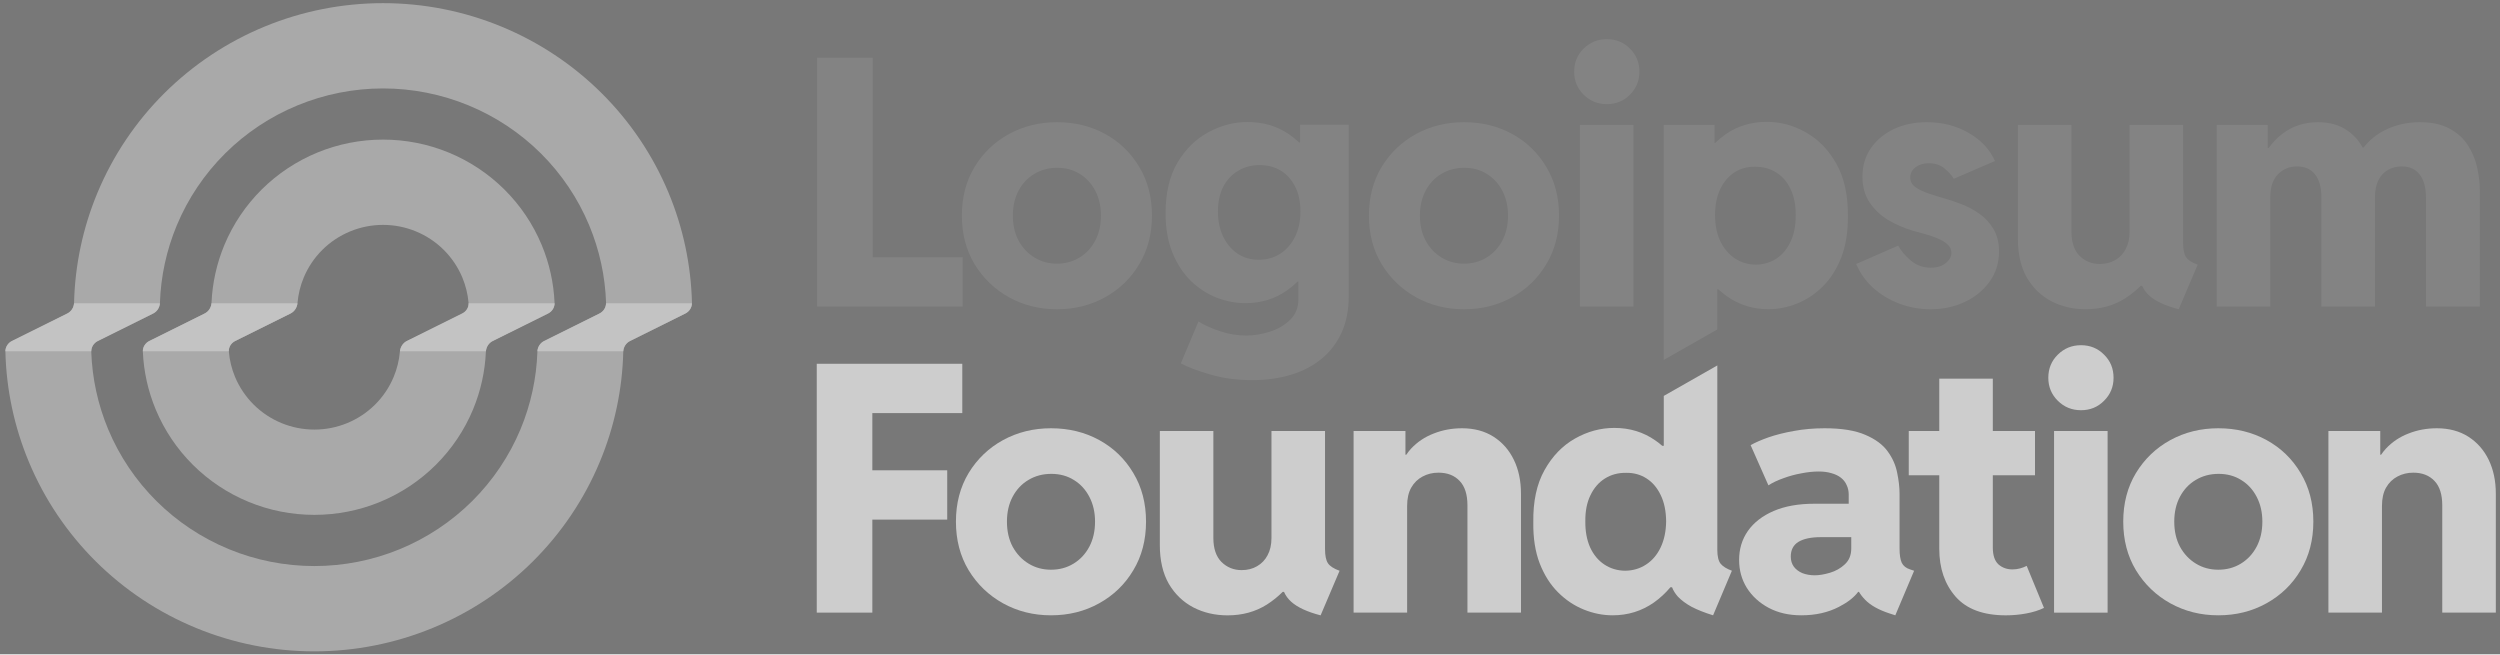
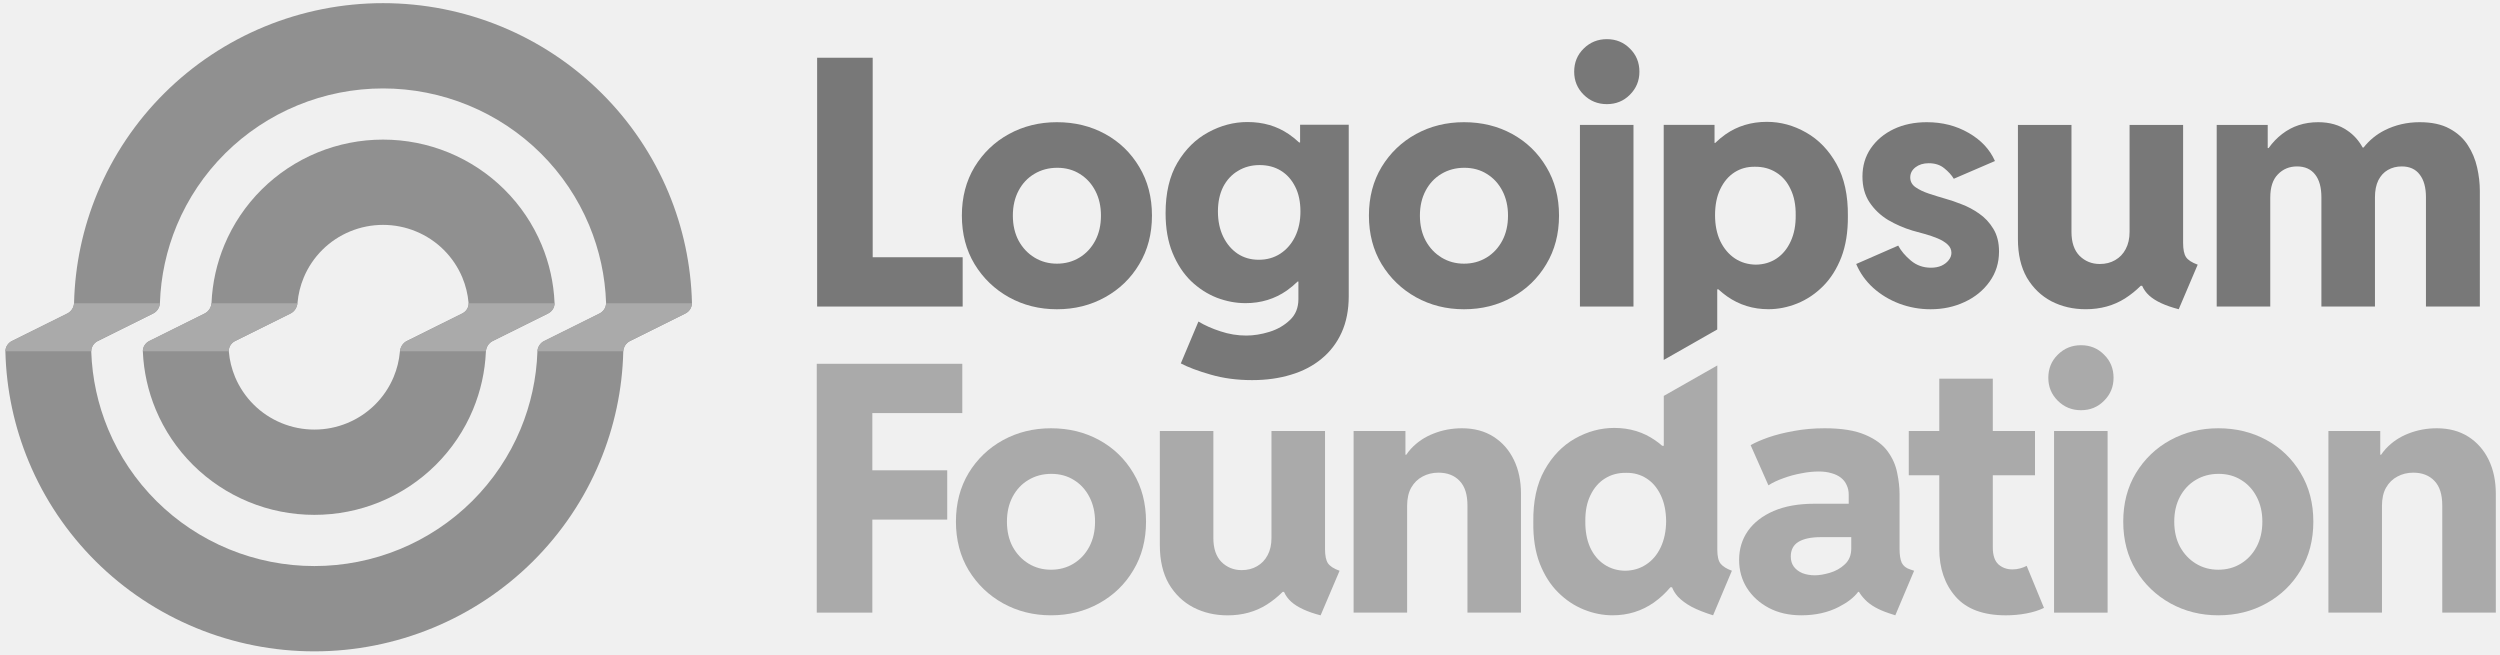
<svg xmlns="http://www.w3.org/2000/svg" width="107" height="28" viewBox="0 0 107 28" fill="none">
-   <g opacity="0.5" clip-path="url(#clip0_2_1325)">
-     <path fill-rule="evenodd" clip-rule="evenodd" d="M16.394 5.975C15.429 5.975 14.474 6.163 13.582 6.53C12.691 6.897 11.881 7.435 11.198 8.113C10.516 8.791 9.975 9.596 9.605 10.482C9.277 11.269 9.09 12.107 9.053 12.958C9.044 13.152 8.935 13.33 8.76 13.417L6.392 14.594C6.217 14.681 6.105 14.859 6.114 15.053C6.151 15.904 6.338 16.742 6.666 17.529C7.035 18.415 7.577 19.22 8.259 19.898C8.941 20.576 9.751 21.114 10.643 21.481C11.534 21.848 12.49 22.036 13.455 22.036C14.42 22.036 15.376 21.848 16.267 21.481C17.159 21.114 17.969 20.576 18.651 19.898C19.333 19.22 19.875 18.415 20.244 17.529C20.572 16.742 20.759 15.904 20.796 15.053C20.805 14.859 20.914 14.681 21.089 14.594L23.457 13.417C23.632 13.33 23.744 13.152 23.735 12.958C23.698 12.107 23.512 11.269 23.183 10.482C22.814 9.596 22.273 8.791 21.59 8.113C20.908 7.435 20.098 6.897 19.206 6.53C18.315 6.163 17.359 5.975 16.394 5.975ZM19.789 11.879C19.932 12.223 20.022 12.587 20.054 12.958C20.072 13.152 19.958 13.33 19.783 13.417L17.415 14.594C17.24 14.681 17.132 14.859 17.115 15.053C17.083 15.424 16.993 15.788 16.849 16.133C16.665 16.575 16.394 16.978 16.053 17.317C15.712 17.656 15.307 17.925 14.861 18.108C14.415 18.292 13.937 18.386 13.455 18.386C12.973 18.386 12.495 18.292 12.049 18.108C11.603 17.925 11.198 17.656 10.857 17.317C10.516 16.978 10.245 16.575 10.06 16.133C9.917 15.788 9.827 15.424 9.795 15.053C9.778 14.859 9.891 14.681 10.066 14.594L12.435 13.417C12.61 13.33 12.717 13.152 12.734 12.958C12.767 12.587 12.856 12.223 13 11.879C13.184 11.436 13.455 11.033 13.796 10.694C14.137 10.355 14.543 10.086 14.988 9.903C15.434 9.719 15.912 9.625 16.394 9.625C16.877 9.625 17.355 9.719 17.8 9.903C18.246 10.086 18.651 10.355 18.992 10.694C19.333 11.033 19.604 11.436 19.789 11.879Z" fill="#E22935" />
-     <path fill-rule="evenodd" clip-rule="evenodd" d="M16.393 0.135C14.656 0.135 12.936 0.475 11.331 1.135C9.726 1.796 8.268 2.764 7.04 3.984C5.812 5.204 4.838 6.653 4.173 8.247C3.549 9.744 3.209 11.341 3.17 12.958C3.165 13.153 3.055 13.331 2.88 13.418L0.512 14.595C0.337 14.681 0.226 14.86 0.231 15.054C0.27 16.672 0.61 18.269 1.234 19.765C1.898 21.36 2.873 22.808 4.101 24.029C5.329 25.249 6.787 26.217 8.392 26.877C9.997 27.538 11.716 27.878 13.454 27.878C15.19 27.878 16.91 27.538 18.515 26.877C20.12 26.217 21.578 25.249 22.806 24.029C24.034 22.808 25.009 21.36 25.673 19.765C26.297 18.269 26.637 16.672 26.676 15.054C26.681 14.86 26.791 14.681 26.966 14.595L29.334 13.418C29.509 13.331 29.62 13.153 29.616 12.958C29.576 11.341 29.237 9.744 28.613 8.247C27.948 6.653 26.974 5.204 25.745 3.984C24.517 2.764 23.059 1.796 21.454 1.135C19.85 0.475 18.13 0.135 16.393 0.135ZM23.001 15.054C23.007 14.86 23.117 14.681 23.292 14.595L25.66 13.418C25.835 13.331 25.947 13.153 25.94 12.958C25.902 11.82 25.657 10.698 25.218 9.644C24.738 8.493 24.035 7.446 23.148 6.565C22.261 5.684 21.207 4.985 20.048 4.508C18.889 4.031 17.647 3.785 16.393 3.785C15.138 3.785 13.896 4.031 12.737 4.508C11.578 4.985 10.525 5.684 9.638 6.565C8.751 7.446 8.047 8.493 7.567 9.644C7.128 10.698 6.884 11.82 6.845 12.958C6.839 13.153 6.73 13.331 6.555 13.418L4.186 14.595C4.011 14.681 3.9 14.86 3.906 15.054C3.945 16.192 4.189 17.315 4.628 18.369C5.108 19.52 5.812 20.566 6.699 21.448C7.586 22.329 8.639 23.028 9.798 23.505C10.957 23.982 12.199 24.227 13.454 24.227C14.708 24.227 15.95 23.982 17.109 23.505C18.268 23.028 19.321 22.329 20.208 21.448C21.095 20.566 21.799 19.52 22.279 18.369C22.718 17.315 22.962 16.192 23.001 15.054Z" fill="#E22935" />
-     <path d="M68.775 4.457C68.383 4.457 68.052 4.322 67.781 4.053C67.51 3.783 67.375 3.455 67.375 3.07C67.375 2.675 67.51 2.345 67.781 2.08C68.052 1.811 68.383 1.676 68.775 1.676C69.166 1.676 69.495 1.811 69.761 2.08C70.031 2.345 70.167 2.675 70.167 3.07C70.167 3.455 70.031 3.783 69.761 4.053C69.495 4.322 69.166 4.457 68.775 4.457Z" fill="#370808" />
-     <path d="M67.621 13.12V5.346H69.913V13.12H67.621Z" fill="#370808" />
-     <path fill-rule="evenodd" clip-rule="evenodd" d="M71.207 15.406V5.345H73.382V6.118H73.411C73.548 5.983 73.696 5.861 73.854 5.749C74.366 5.393 74.956 5.215 75.623 5.215C76.208 5.215 76.766 5.367 77.298 5.67C77.835 5.973 78.27 6.424 78.603 7.021C78.937 7.618 79.099 8.362 79.089 9.253C79.094 9.928 79 10.515 78.807 11.016C78.613 11.512 78.352 11.924 78.023 12.252C77.695 12.579 77.327 12.825 76.921 12.989C76.515 13.152 76.104 13.234 75.688 13.234C75.031 13.234 74.441 13.051 73.919 12.685C73.788 12.592 73.663 12.491 73.545 12.382H73.498V14.101L71.207 15.406ZM75.152 11.327C75.49 11.322 75.787 11.233 76.044 11.06C76.3 10.886 76.501 10.641 76.645 10.323C76.791 10.005 76.861 9.634 76.856 9.21C76.861 8.777 76.788 8.406 76.638 8.098C76.493 7.784 76.288 7.546 76.022 7.382C75.756 7.214 75.451 7.132 75.108 7.137C74.784 7.132 74.494 7.211 74.238 7.375C73.982 7.539 73.779 7.777 73.629 8.09C73.479 8.399 73.404 8.772 73.404 9.21C73.404 9.634 73.479 10.005 73.629 10.323C73.784 10.641 73.992 10.886 74.252 11.06C74.514 11.233 74.813 11.322 75.152 11.327Z" fill="#370808" />
-     <path d="M82.629 13.236C82.164 13.236 81.72 13.156 81.294 12.997C80.874 12.838 80.501 12.614 80.178 12.325C79.854 12.031 79.61 11.689 79.445 11.299L81.244 10.512C81.364 10.738 81.546 10.953 81.787 11.155C82.029 11.357 82.314 11.458 82.643 11.458C82.817 11.458 82.969 11.429 83.1 11.371C83.231 11.309 83.332 11.229 83.405 11.133C83.482 11.037 83.521 10.933 83.521 10.822C83.521 10.683 83.465 10.562 83.354 10.461C83.243 10.36 83.1 10.273 82.926 10.201C82.752 10.129 82.568 10.066 82.375 10.013C82.186 9.96 82.012 9.912 81.853 9.869C81.485 9.758 81.137 9.606 80.808 9.414C80.485 9.216 80.221 8.966 80.018 8.662C79.815 8.359 79.713 7.99 79.713 7.557C79.713 7.099 79.832 6.697 80.069 6.35C80.311 5.999 80.637 5.724 81.048 5.527C81.464 5.329 81.937 5.23 82.469 5.23C83.131 5.23 83.726 5.382 84.253 5.686C84.785 5.989 85.162 6.391 85.384 6.892L83.622 7.651C83.53 7.497 83.395 7.347 83.216 7.203C83.042 7.058 82.82 6.986 82.549 6.986C82.322 6.986 82.133 7.044 81.983 7.159C81.833 7.275 81.758 7.42 81.758 7.593C81.758 7.766 81.833 7.906 81.983 8.012C82.133 8.118 82.324 8.209 82.556 8.287C82.788 8.364 83.03 8.438 83.281 8.511C83.475 8.563 83.7 8.641 83.956 8.742C84.212 8.838 84.461 8.97 84.703 9.139C84.949 9.308 85.152 9.524 85.312 9.789C85.476 10.054 85.558 10.379 85.558 10.765C85.558 11.251 85.423 11.682 85.152 12.058C84.886 12.429 84.531 12.718 84.086 12.925C83.646 13.132 83.16 13.236 82.629 13.236Z" fill="#370808" />
-     <path d="M94.875 13.12V5.346H97.058V6.336H97.098C97.268 6.099 97.46 5.899 97.674 5.736C98.109 5.399 98.624 5.23 99.219 5.23C99.712 5.23 100.13 5.351 100.473 5.592C100.738 5.771 100.954 6.012 101.121 6.314H101.162C101.409 6 101.709 5.755 102.061 5.577C102.52 5.346 103.021 5.23 103.562 5.23C104.08 5.23 104.505 5.322 104.839 5.505C105.172 5.683 105.433 5.919 105.622 6.213C105.81 6.502 105.943 6.82 106.021 7.167C106.098 7.509 106.137 7.841 106.137 8.164V13.12H103.831V8.445C103.831 8.022 103.741 7.697 103.562 7.47C103.388 7.239 103.132 7.123 102.794 7.123C102.571 7.123 102.373 7.174 102.199 7.275C102.03 7.371 101.894 7.518 101.793 7.716C101.696 7.913 101.648 8.156 101.648 8.445V13.12H99.356V8.445C99.356 8.022 99.267 7.697 99.088 7.47C98.909 7.239 98.651 7.123 98.312 7.123C97.983 7.123 97.71 7.237 97.493 7.463C97.275 7.684 97.167 8.017 97.167 8.46V13.12H94.875Z" fill="#370808" />
-     <path d="M87.803 12.896C88.243 13.122 88.731 13.235 89.268 13.235C89.901 13.235 90.462 13.081 90.95 12.773C91.197 12.614 91.422 12.434 91.624 12.231H91.683C91.752 12.389 91.853 12.529 91.987 12.65C92.253 12.891 92.674 13.086 93.249 13.235L94.061 11.328C93.809 11.236 93.643 11.128 93.561 11.003C93.478 10.877 93.437 10.675 93.437 10.396V5.346H91.146V9.926C91.146 10.21 91.09 10.456 90.979 10.663C90.873 10.865 90.723 11.022 90.529 11.133C90.341 11.243 90.121 11.299 89.87 11.299C89.531 11.299 89.244 11.183 89.007 10.952C88.775 10.716 88.659 10.374 88.659 9.926V5.346H86.367V10.23C86.367 10.885 86.495 11.436 86.751 11.884C87.013 12.327 87.363 12.664 87.803 12.896Z" fill="#370808" />
-     <path fill-rule="evenodd" clip-rule="evenodd" d="M62.658 13.236C61.908 13.236 61.224 13.065 60.606 12.723C59.992 12.381 59.501 11.909 59.134 11.306C58.771 10.704 58.59 10.011 58.59 9.226C58.59 8.441 58.771 7.747 59.134 7.145C59.501 6.543 59.992 6.073 60.606 5.736C61.224 5.399 61.908 5.23 62.658 5.23C63.422 5.23 64.111 5.399 64.724 5.736C65.339 6.073 65.824 6.543 66.182 7.145C66.545 7.747 66.726 8.441 66.726 9.226C66.726 10.011 66.545 10.704 66.182 11.306C65.824 11.909 65.336 12.381 64.717 12.723C64.103 13.065 63.417 13.236 62.658 13.236ZM62.658 11.285C63.016 11.285 63.337 11.198 63.622 11.025C63.908 10.851 64.132 10.611 64.297 10.302C64.461 9.994 64.543 9.635 64.543 9.226C64.543 8.831 64.463 8.479 64.304 8.171C64.144 7.863 63.924 7.622 63.644 7.448C63.364 7.27 63.04 7.181 62.672 7.181C62.31 7.181 61.983 7.268 61.693 7.441C61.408 7.61 61.183 7.848 61.019 8.156C60.855 8.465 60.772 8.821 60.772 9.226C60.772 9.635 60.855 9.994 61.019 10.302C61.188 10.611 61.415 10.851 61.701 11.025C61.986 11.198 62.305 11.285 62.658 11.285Z" fill="#370808" />
-     <path fill-rule="evenodd" clip-rule="evenodd" d="M53.592 16.269C52.944 16.269 52.35 16.19 51.808 16.031C51.272 15.877 50.849 15.718 50.539 15.554L51.293 13.762C51.564 13.926 51.879 14.066 52.236 14.181C52.599 14.302 52.966 14.362 53.338 14.362C53.657 14.362 53.989 14.309 54.332 14.203C54.675 14.097 54.968 13.928 55.209 13.697C55.451 13.471 55.572 13.172 55.572 12.801V12.05H55.537C55.395 12.19 55.242 12.317 55.079 12.433C54.562 12.794 53.971 12.975 53.309 12.975C52.898 12.975 52.49 12.898 52.084 12.744C51.678 12.585 51.308 12.346 50.974 12.028C50.645 11.706 50.382 11.303 50.184 10.822C49.986 10.34 49.887 9.774 49.887 9.124C49.887 8.257 50.056 7.537 50.394 6.964C50.738 6.386 51.177 5.952 51.714 5.663C52.251 5.37 52.809 5.223 53.389 5.223C54.061 5.223 54.648 5.394 55.151 5.736C55.312 5.844 55.463 5.965 55.601 6.097H55.644V5.338H57.726V12.671C57.726 13.264 57.624 13.784 57.421 14.232C57.218 14.68 56.93 15.056 56.558 15.359C56.191 15.662 55.755 15.889 55.253 16.038C54.75 16.192 54.196 16.269 53.592 16.269ZM53.875 11.118C54.223 11.118 54.53 11.031 54.796 10.858C55.062 10.685 55.272 10.444 55.427 10.136C55.581 9.822 55.659 9.461 55.659 9.052C55.659 8.638 55.584 8.284 55.434 7.99C55.284 7.691 55.079 7.462 54.818 7.303C54.557 7.144 54.254 7.065 53.911 7.065C53.568 7.065 53.261 7.147 52.99 7.311C52.719 7.47 52.507 7.698 52.352 7.997C52.202 8.296 52.127 8.647 52.127 9.052C52.127 9.456 52.202 9.815 52.352 10.128C52.502 10.437 52.707 10.68 52.969 10.858C53.23 11.031 53.532 11.118 53.875 11.118Z" fill="#370808" />
-     <path fill-rule="evenodd" clip-rule="evenodd" d="M45.236 13.236C44.486 13.236 43.803 13.065 43.184 12.723C42.57 12.381 42.079 11.909 41.712 11.306C41.349 10.704 41.168 10.011 41.168 9.226C41.168 8.441 41.349 7.747 41.712 7.145C42.079 6.543 42.57 6.073 43.184 5.736C43.803 5.399 44.486 5.23 45.236 5.23C46 5.23 46.689 5.399 47.303 5.736C47.917 6.073 48.403 6.543 48.76 7.145C49.123 7.747 49.304 8.441 49.304 9.226C49.304 10.011 49.123 10.704 48.76 11.306C48.403 11.909 47.914 12.381 47.295 12.723C46.681 13.065 45.995 13.236 45.236 13.236ZM45.236 11.285C45.594 11.285 45.915 11.198 46.2 11.025C46.486 10.851 46.71 10.611 46.875 10.302C47.039 9.994 47.121 9.635 47.121 9.226C47.121 8.831 47.042 8.479 46.882 8.171C46.722 7.863 46.502 7.622 46.222 7.448C45.942 7.27 45.618 7.181 45.251 7.181C44.888 7.181 44.562 7.268 44.272 7.441C43.986 7.61 43.761 7.848 43.597 8.156C43.433 8.465 43.35 8.821 43.35 9.226C43.35 9.635 43.433 9.994 43.597 10.302C43.766 10.611 43.993 10.851 44.279 11.025C44.564 11.198 44.883 11.285 45.236 11.285Z" fill="#370808" />
-     <path d="M34.973 13.12V2.471H37.351V11.01H41.202V13.12H34.973Z" fill="#370808" />
-     <path fill-rule="evenodd" clip-rule="evenodd" d="M71.21 16.945V19.081H71.144C71.05 18.999 70.951 18.922 70.847 18.85C70.34 18.494 69.755 18.315 69.092 18.315C68.507 18.315 67.946 18.467 67.41 18.77C66.873 19.074 66.438 19.524 66.105 20.122C65.771 20.719 65.612 21.463 65.626 22.354C65.616 23.028 65.708 23.616 65.901 24.117C66.095 24.613 66.356 25.025 66.685 25.352C67.013 25.68 67.381 25.925 67.787 26.089C68.193 26.253 68.604 26.335 69.02 26.335C69.677 26.335 70.267 26.152 70.789 25.786C71.051 25.6 71.285 25.383 71.492 25.136H71.564C71.618 25.275 71.7 25.407 71.811 25.533C71.961 25.692 72.16 25.839 72.406 25.974C72.657 26.104 72.962 26.224 73.32 26.335L74.125 24.427C73.902 24.346 73.743 24.247 73.646 24.131C73.55 24.016 73.501 23.816 73.501 23.532V15.641L71.21 16.945ZM70.456 24.16C70.194 24.334 69.895 24.423 69.556 24.427C69.223 24.423 68.925 24.334 68.664 24.16C68.403 23.987 68.2 23.741 68.055 23.423C67.915 23.105 67.847 22.735 67.852 22.311C67.847 21.877 67.92 21.506 68.07 21.198C68.22 20.885 68.425 20.647 68.686 20.483C68.952 20.314 69.257 20.232 69.6 20.237C69.924 20.232 70.214 20.312 70.47 20.476C70.726 20.639 70.929 20.878 71.079 21.191C71.229 21.499 71.306 21.872 71.311 22.311C71.306 22.735 71.229 23.105 71.079 23.423C70.929 23.741 70.721 23.987 70.456 24.16Z" fill="#AAAAAA" />
-     <path d="M99.656 26.22V18.446H101.875V19.464H101.91C101.972 19.372 102.04 19.286 102.115 19.204C102.385 18.915 102.709 18.698 103.086 18.554C103.463 18.405 103.867 18.33 104.297 18.33C104.819 18.33 105.269 18.451 105.646 18.691C106.023 18.932 106.313 19.262 106.516 19.681C106.719 20.1 106.821 20.584 106.821 21.133V26.22H104.529V21.632C104.529 21.165 104.418 20.815 104.196 20.584C103.973 20.348 103.671 20.23 103.289 20.23C103.038 20.23 102.811 20.286 102.608 20.396C102.405 20.502 102.243 20.661 102.122 20.873C102.006 21.08 101.948 21.34 101.948 21.654V26.22H99.656Z" fill="#AAAAAA" />
-     <path fill-rule="evenodd" clip-rule="evenodd" d="M94.943 26.335C94.194 26.335 93.51 26.164 92.891 25.822C92.277 25.48 91.786 25.008 91.419 24.406C91.056 23.804 90.875 23.11 90.875 22.325C90.875 21.54 91.056 20.847 91.419 20.245C91.786 19.643 92.277 19.173 92.891 18.836C93.51 18.499 94.194 18.33 94.943 18.33C95.707 18.33 96.396 18.499 97.01 18.836C97.624 19.173 98.11 19.643 98.467 20.245C98.83 20.847 99.011 21.54 99.011 22.325C99.011 23.11 98.83 23.804 98.467 24.406C98.11 25.008 97.621 25.48 97.003 25.822C96.389 26.164 95.702 26.335 94.943 26.335ZM94.943 24.384C95.301 24.384 95.623 24.298 95.908 24.124C96.193 23.951 96.418 23.71 96.582 23.402C96.746 23.094 96.829 22.735 96.829 22.325C96.829 21.93 96.749 21.579 96.589 21.271C96.43 20.962 96.21 20.721 95.93 20.548C95.649 20.37 95.325 20.281 94.958 20.281C94.595 20.281 94.269 20.367 93.979 20.541C93.694 20.709 93.469 20.948 93.304 21.256C93.14 21.564 93.058 21.921 93.058 22.325C93.058 22.735 93.14 23.094 93.304 23.402C93.474 23.71 93.701 23.951 93.986 24.124C94.271 24.298 94.59 24.384 94.943 24.384Z" fill="#AAAAAA" />
-     <path d="M87.914 26.221V18.447H90.205V26.221H87.914Z" fill="#AAAAAA" />
-     <path d="M88.074 17.152C88.345 17.422 88.676 17.557 89.068 17.557C89.459 17.557 89.788 17.422 90.054 17.152C90.325 16.883 90.46 16.555 90.46 16.17C90.46 15.775 90.325 15.445 90.054 15.18C89.788 14.91 89.459 14.775 89.068 14.775C88.676 14.775 88.345 14.91 88.074 15.18C87.803 15.445 87.668 15.775 87.668 16.17C87.668 16.555 87.803 16.883 88.074 17.152Z" fill="#AAAAAA" />
-     <path d="M83.704 25.541C84.173 26.071 84.888 26.336 85.85 26.336C86.145 26.336 86.435 26.31 86.72 26.257C87.01 26.204 87.264 26.124 87.482 26.018L86.742 24.219C86.66 24.263 86.566 24.299 86.46 24.328C86.353 24.357 86.245 24.371 86.133 24.371C85.896 24.371 85.696 24.299 85.531 24.154C85.372 24.005 85.292 23.764 85.292 23.432V20.34H87.098V18.447H85.292V16.207H83.001V18.447H81.695V20.34H83.001V23.49C83.001 24.323 83.235 25.007 83.704 25.541Z" fill="#AAAAAA" />
-     <path fill-rule="evenodd" clip-rule="evenodd" d="M75.703 26.017C76.104 26.229 76.568 26.335 77.095 26.335C77.704 26.335 78.241 26.215 78.705 25.974C79.08 25.781 79.355 25.567 79.529 25.331H79.564C79.632 25.447 79.722 25.562 79.836 25.678C80.063 25.909 80.402 26.099 80.851 26.248L81.119 26.335L81.924 24.428L81.75 24.37C81.581 24.317 81.463 24.223 81.395 24.088C81.332 23.948 81.301 23.746 81.301 23.481V21.14C81.301 20.861 81.267 20.56 81.199 20.237C81.136 19.91 81.001 19.604 80.793 19.32C80.585 19.031 80.266 18.795 79.836 18.612C79.406 18.424 78.826 18.33 78.096 18.33C77.627 18.33 77.187 18.369 76.776 18.446C76.37 18.518 76.007 18.609 75.688 18.72C75.374 18.831 75.12 18.942 74.927 19.053L75.688 20.772C75.867 20.656 76.08 20.555 76.326 20.469C76.573 20.377 76.829 20.307 77.095 20.259C77.361 20.206 77.61 20.18 77.842 20.18C78.045 20.18 78.226 20.204 78.386 20.252C78.545 20.295 78.681 20.36 78.792 20.447C78.903 20.534 78.985 20.64 79.038 20.765C79.096 20.885 79.125 21.02 79.125 21.169V21.56H77.653C76.976 21.56 76.396 21.663 75.913 21.87C75.434 22.077 75.067 22.361 74.811 22.723C74.559 23.084 74.434 23.498 74.434 23.965C74.434 24.409 74.545 24.808 74.767 25.165C74.994 25.521 75.306 25.805 75.703 26.017ZM77.929 22.99H79.234V23.474C79.234 23.758 79.142 23.985 78.959 24.153C78.78 24.322 78.567 24.442 78.32 24.515C78.074 24.587 77.859 24.623 77.675 24.623C77.477 24.623 77.298 24.591 77.138 24.529C76.984 24.462 76.863 24.37 76.776 24.254C76.689 24.134 76.645 23.989 76.645 23.821C76.645 23.537 76.754 23.327 76.972 23.192C77.194 23.058 77.513 22.99 77.929 22.99Z" fill="#AAAAAA" />
-     <path d="M57.934 26.22V18.446H60.153V19.464H60.188C60.249 19.372 60.317 19.286 60.392 19.204C60.663 18.915 60.987 18.698 61.364 18.554C61.741 18.405 62.144 18.33 62.575 18.33C63.097 18.33 63.546 18.451 63.923 18.691C64.3 18.932 64.591 19.262 64.793 19.681C64.997 20.1 65.098 20.584 65.098 21.133V26.22H62.807V21.632C62.807 21.165 62.696 20.815 62.473 20.584C62.251 20.348 61.949 20.23 61.567 20.23C61.315 20.23 61.088 20.286 60.885 20.396C60.682 20.502 60.52 20.661 60.399 20.873C60.283 21.08 60.225 21.34 60.225 21.654V26.22H57.934Z" fill="#AAAAAA" />
-     <path d="M52.541 26.337C52.004 26.337 51.516 26.224 51.076 25.997C50.636 25.766 50.286 25.429 50.025 24.986C49.769 24.538 49.641 23.986 49.641 23.331V18.447H51.932V23.028C51.932 23.476 52.048 23.818 52.28 24.054C52.517 24.285 52.804 24.401 53.143 24.401C53.394 24.401 53.614 24.345 53.803 24.234C53.996 24.123 54.146 23.967 54.252 23.765C54.364 23.558 54.419 23.312 54.419 23.028V18.447H56.711V23.497C56.711 23.777 56.752 23.979 56.834 24.104C56.916 24.23 57.083 24.338 57.334 24.429L56.522 26.337C55.947 26.187 55.526 25.992 55.26 25.751C55.127 25.63 55.025 25.491 54.956 25.332H54.898C54.695 25.535 54.471 25.716 54.224 25.874C53.735 26.183 53.175 26.337 52.541 26.337Z" fill="#AAAAAA" />
-     <path fill-rule="evenodd" clip-rule="evenodd" d="M44.982 26.335C44.233 26.335 43.549 26.164 42.93 25.822C42.316 25.48 41.825 25.008 41.458 24.406C41.096 23.804 40.914 23.11 40.914 22.325C40.914 21.54 41.096 20.847 41.458 20.245C41.825 19.643 42.316 19.173 42.93 18.836C43.549 18.499 44.233 18.33 44.982 18.33C45.746 18.33 46.435 18.499 47.049 18.836C47.663 19.173 48.149 19.643 48.506 20.245C48.869 20.847 49.05 21.54 49.05 22.325C49.05 23.11 48.869 23.804 48.506 24.406C48.149 25.008 47.66 25.48 47.042 25.822C46.428 26.164 45.741 26.335 44.982 26.335ZM44.982 24.384C45.34 24.384 45.661 24.298 45.947 24.124C46.232 23.951 46.457 23.71 46.621 23.402C46.785 23.094 46.868 22.735 46.868 22.325C46.868 21.93 46.788 21.579 46.628 21.271C46.469 20.962 46.249 20.721 45.969 20.548C45.688 20.37 45.364 20.281 44.997 20.281C44.634 20.281 44.308 20.367 44.018 20.541C43.733 20.709 43.508 20.948 43.343 21.256C43.179 21.564 43.097 21.921 43.097 22.325C43.097 22.735 43.179 23.094 43.343 23.402C43.513 23.71 43.74 23.951 44.025 24.124C44.31 24.298 44.629 24.384 44.982 24.384Z" fill="#AAAAAA" />
-     <path d="M34.957 26.22V15.57H41.186V17.68H37.336V20.129H40.541V22.239H37.336V26.22H34.957Z" fill="#AAAAAA" />
-     <path d="M29.614 12.979H25.938C25.937 13.165 25.827 13.334 25.658 13.418L23.29 14.594C23.121 14.678 23.013 14.847 23 15.034H26.675C26.687 14.847 26.795 14.678 26.964 14.594L29.332 13.418C29.501 13.334 29.611 13.165 29.614 12.979Z" fill="#FF6670" />
-     <path d="M0.23 15.034H3.906C3.907 14.847 4.018 14.678 4.186 14.594L6.554 13.418C6.723 13.334 6.831 13.165 6.844 12.979H3.169C3.157 13.165 3.049 13.334 2.88 13.418L0.512 14.594C0.343 14.678 0.234 14.847 0.23 15.034Z" fill="#FF6670" />
-     <path d="M9.052 12.979C9.037 13.165 8.929 13.334 8.76 13.418L6.392 14.594C6.223 14.678 6.113 14.847 6.113 15.034H9.793C9.786 14.847 9.898 14.678 10.066 14.594L12.435 13.418C12.604 13.334 12.71 13.165 12.732 12.979H9.052Z" fill="#FF6670" />
-     <path d="M20.056 12.979C20.064 13.165 19.952 13.334 19.783 13.418L17.415 14.594C17.246 14.678 17.14 14.847 17.117 15.034H20.797C20.812 14.847 20.92 14.678 21.089 14.594L23.457 13.418C23.626 13.334 23.736 13.165 23.736 12.979H20.056Z" fill="#FF6670" />
-     <rect width="133" height="35" fill="black" style="mix-blend-mode:saturation" />
-   </g>
-   <defs>
-     <clipPath id="clip0_2_1325">
-       <rect width="107" height="28" fill="white" />
-     </clipPath>
-   </defs>
+   <path fill-rule="evenodd" clip-rule="evenodd" d="M16.394 5.975C15.429 5.975 14.474 6.163 13.582 6.53C12.691 6.897 11.881 7.435 11.198 8.113C10.516 8.791 9.975 9.596 9.605 10.482C9.277 11.269 9.09 12.107 9.053 12.958C9.044 13.152 8.935 13.33 8.76 13.417L6.392 14.594C6.217 14.681 6.105 14.859 6.114 15.053C6.151 15.904 6.338 16.742 6.666 17.529C7.035 18.415 7.577 19.22 8.259 19.898C8.941 20.576 9.751 21.114 10.643 21.481C11.534 21.848 12.49 22.036 13.455 22.036C14.42 22.036 15.376 21.848 16.267 21.481C17.159 21.114 17.969 20.576 18.651 19.898C19.333 19.22 19.875 18.415 20.244 17.529C20.572 16.742 20.759 15.904 20.796 15.053C20.805 14.859 20.914 14.681 21.089 14.594L23.457 13.417C23.632 13.33 23.744 13.152 23.735 12.958C23.698 12.107 23.512 11.269 23.183 10.482C22.814 9.596 22.273 8.791 21.59 8.113C20.908 7.435 20.098 6.897 19.206 6.53C18.315 6.163 17.359 5.975 16.394 5.975ZM19.789 11.879C19.932 12.223 20.022 12.587 20.054 12.958C20.072 13.152 19.958 13.33 19.783 13.417L17.415 14.594C17.24 14.681 17.132 14.859 17.115 15.053C17.083 15.424 16.993 15.788 16.849 16.133C16.665 16.575 16.394 16.978 16.053 17.317C15.712 17.656 15.307 17.925 14.861 18.108C14.415 18.292 13.937 18.386 13.455 18.386C12.973 18.386 12.495 18.292 12.049 18.108C11.603 17.925 11.198 17.656 10.857 17.317C10.516 16.978 10.245 16.575 10.06 16.133C9.917 15.788 9.827 15.424 9.795 15.053C9.778 14.859 9.891 14.681 10.066 14.594L12.435 13.417C12.61 13.33 12.717 13.152 12.734 12.958C12.767 12.587 12.856 12.223 13 11.879C13.184 11.436 13.455 11.033 13.796 10.694C14.137 10.355 14.543 10.086 14.988 9.903C15.434 9.719 15.912 9.625 16.394 9.625C16.877 9.625 17.355 9.719 17.8 9.903C18.246 10.086 18.651 10.355 18.992 10.694C19.333 11.033 19.604 11.436 19.789 11.879Z" fill="rgba(0, 0, 0, 0.4)" />
+   <path fill-rule="evenodd" clip-rule="evenodd" d="M16.393 0.135C14.656 0.135 12.936 0.475 11.331 1.135C9.726 1.796 8.268 2.764 7.04 3.984C5.812 5.204 4.838 6.653 4.173 8.247C3.549 9.744 3.209 11.341 3.17 12.958C3.165 13.153 3.055 13.331 2.88 13.418L0.512 14.595C0.337 14.681 0.226 14.86 0.231 15.054C0.27 16.672 0.61 18.269 1.234 19.765C1.898 21.36 2.873 22.808 4.101 24.029C5.329 25.249 6.787 26.217 8.392 26.877C9.997 27.538 11.716 27.878 13.454 27.878C15.19 27.878 16.91 27.538 18.515 26.877C20.12 26.217 21.578 25.249 22.806 24.029C24.034 22.808 25.009 21.36 25.673 19.765C26.297 18.269 26.637 16.672 26.676 15.054C26.681 14.86 26.791 14.681 26.966 14.595L29.334 13.418C29.509 13.331 29.62 13.153 29.616 12.958C29.576 11.341 29.237 9.744 28.613 8.247C27.948 6.653 26.974 5.204 25.745 3.984C24.517 2.764 23.059 1.796 21.454 1.135C19.85 0.475 18.13 0.135 16.393 0.135ZM23.001 15.054C23.007 14.86 23.117 14.681 23.292 14.595L25.66 13.418C25.835 13.331 25.947 13.153 25.94 12.958C25.902 11.82 25.657 10.698 25.218 9.644C24.738 8.493 24.035 7.446 23.148 6.565C22.261 5.684 21.207 4.985 20.048 4.508C18.889 4.031 17.647 3.785 16.393 3.785C15.138 3.785 13.896 4.031 12.737 4.508C11.578 4.985 10.525 5.684 9.638 6.565C8.751 7.446 8.047 8.493 7.567 9.644C7.128 10.698 6.884 11.82 6.845 12.958C6.839 13.153 6.73 13.331 6.555 13.418L4.186 14.595C4.011 14.681 3.9 14.86 3.906 15.054C3.945 16.192 4.189 17.315 4.628 18.369C5.108 19.52 5.812 20.566 6.699 21.448C7.586 22.329 8.639 23.028 9.798 23.505C10.957 23.982 12.199 24.227 13.454 24.227C14.708 24.227 15.95 23.982 17.109 23.505C18.268 23.028 19.321 22.329 20.208 21.448C21.095 20.566 21.799 19.52 22.279 18.369C22.718 17.315 22.962 16.192 23.001 15.054Z" fill="rgba(0, 0, 0, 0.4)" />
+   <path d="M68.775 4.457C68.383 4.457 68.052 4.322 67.781 4.053C67.51 3.783 67.375 3.455 67.375 3.07C67.375 2.675 67.51 2.345 67.781 2.08C68.052 1.811 68.383 1.676 68.775 1.676C69.166 1.676 69.495 1.811 69.761 2.08C70.031 2.345 70.167 2.675 70.167 3.07C70.167 3.455 70.031 3.783 69.761 4.053C69.495 4.322 69.166 4.457 68.775 4.457Z" fill="rgba(0, 0, 0, 0.5)" />
+   <path d="M67.621 13.12V5.346H69.913V13.12H67.621Z" fill="rgba(0, 0, 0, 0.5)" />
+   <path fill-rule="evenodd" clip-rule="evenodd" d="M71.207 15.406V5.345H73.382V6.118H73.411C73.548 5.983 73.696 5.861 73.854 5.749C74.366 5.393 74.956 5.215 75.623 5.215C76.208 5.215 76.766 5.367 77.298 5.67C77.835 5.973 78.27 6.424 78.603 7.021C78.937 7.618 79.099 8.362 79.089 9.253C79.094 9.928 79 10.515 78.807 11.016C78.613 11.512 78.352 11.924 78.023 12.252C77.695 12.579 77.327 12.825 76.921 12.989C76.515 13.152 76.104 13.234 75.688 13.234C75.031 13.234 74.441 13.051 73.919 12.685C73.788 12.592 73.663 12.491 73.545 12.382H73.498V14.101L71.207 15.406ZM75.152 11.327C75.49 11.322 75.787 11.233 76.044 11.06C76.3 10.886 76.501 10.641 76.645 10.323C76.791 10.005 76.861 9.634 76.856 9.21C76.861 8.777 76.788 8.406 76.638 8.098C76.493 7.784 76.288 7.546 76.022 7.382C75.756 7.214 75.451 7.132 75.108 7.137C74.784 7.132 74.494 7.211 74.238 7.375C73.982 7.539 73.779 7.777 73.629 8.09C73.479 8.399 73.404 8.772 73.404 9.21C73.404 9.634 73.479 10.005 73.629 10.323C73.784 10.641 73.992 10.886 74.252 11.06C74.514 11.233 74.813 11.322 75.152 11.327Z" fill="rgba(0, 0, 0, 0.5)" />
+   <path d="M82.629 13.236C82.164 13.236 81.72 13.156 81.294 12.997C80.874 12.838 80.501 12.614 80.178 12.325C79.854 12.031 79.61 11.689 79.445 11.299L81.244 10.512C81.364 10.738 81.546 10.953 81.787 11.155C82.029 11.357 82.314 11.458 82.643 11.458C82.817 11.458 82.969 11.429 83.1 11.371C83.231 11.309 83.332 11.229 83.405 11.133C83.482 11.037 83.521 10.933 83.521 10.822C83.521 10.683 83.465 10.562 83.354 10.461C83.243 10.36 83.1 10.273 82.926 10.201C82.752 10.129 82.568 10.066 82.375 10.013C82.186 9.96 82.012 9.912 81.853 9.869C81.485 9.758 81.137 9.606 80.808 9.414C80.485 9.216 80.221 8.966 80.018 8.662C79.815 8.359 79.713 7.99 79.713 7.557C79.713 7.099 79.832 6.697 80.069 6.35C80.311 5.999 80.637 5.724 81.048 5.527C81.464 5.329 81.937 5.23 82.469 5.23C83.131 5.23 83.726 5.382 84.253 5.686C84.785 5.989 85.162 6.391 85.384 6.892L83.622 7.651C83.53 7.497 83.395 7.347 83.216 7.203C83.042 7.058 82.82 6.986 82.549 6.986C82.322 6.986 82.133 7.044 81.983 7.159C81.833 7.275 81.758 7.42 81.758 7.593C81.758 7.766 81.833 7.906 81.983 8.012C82.133 8.118 82.324 8.209 82.556 8.287C82.788 8.364 83.03 8.438 83.281 8.511C83.475 8.563 83.7 8.641 83.956 8.742C84.212 8.838 84.461 8.97 84.703 9.139C84.949 9.308 85.152 9.524 85.312 9.789C85.476 10.054 85.558 10.379 85.558 10.765C85.558 11.251 85.423 11.682 85.152 12.058C84.886 12.429 84.531 12.718 84.086 12.925C83.646 13.132 83.16 13.236 82.629 13.236Z" fill="rgba(0, 0, 0, 0.5)" />
+   <path d="M94.875 13.12V5.346H97.058V6.336H97.098C97.268 6.099 97.46 5.899 97.674 5.736C98.109 5.399 98.624 5.23 99.219 5.23C99.712 5.23 100.13 5.351 100.473 5.592C100.738 5.771 100.954 6.012 101.121 6.314H101.162C101.409 6 101.709 5.755 102.061 5.577C102.52 5.346 103.021 5.23 103.562 5.23C104.08 5.23 104.505 5.322 104.839 5.505C105.172 5.683 105.433 5.919 105.622 6.213C105.81 6.502 105.943 6.82 106.021 7.167C106.098 7.509 106.137 7.841 106.137 8.164V13.12H103.831V8.445C103.831 8.022 103.741 7.697 103.562 7.47C103.388 7.239 103.132 7.123 102.794 7.123C102.571 7.123 102.373 7.174 102.199 7.275C102.03 7.371 101.894 7.518 101.793 7.716C101.696 7.913 101.648 8.156 101.648 8.445V13.12H99.356V8.445C99.356 8.022 99.267 7.697 99.088 7.47C98.909 7.239 98.651 7.123 98.312 7.123C97.983 7.123 97.71 7.237 97.493 7.463C97.275 7.684 97.167 8.017 97.167 8.46V13.12H94.875Z" fill="rgba(0, 0, 0, 0.5)" />
+   <path d="M87.803 12.896C88.243 13.122 88.731 13.235 89.268 13.235C89.901 13.235 90.462 13.081 90.95 12.773C91.197 12.614 91.422 12.434 91.624 12.231H91.683C91.752 12.389 91.853 12.529 91.987 12.65C92.253 12.891 92.674 13.086 93.249 13.235L94.061 11.328C93.809 11.236 93.643 11.128 93.561 11.003C93.478 10.877 93.437 10.675 93.437 10.396V5.346H91.146V9.926C91.146 10.21 91.09 10.456 90.979 10.663C90.873 10.865 90.723 11.022 90.529 11.133C90.341 11.243 90.121 11.299 89.87 11.299C89.531 11.299 89.244 11.183 89.007 10.952C88.775 10.716 88.659 10.374 88.659 9.926V5.346H86.367V10.23C86.367 10.885 86.495 11.436 86.751 11.884C87.013 12.327 87.363 12.664 87.803 12.896Z" fill="rgba(0, 0, 0, 0.5)" />
+   <path fill-rule="evenodd" clip-rule="evenodd" d="M62.658 13.236C61.908 13.236 61.224 13.065 60.606 12.723C59.992 12.381 59.501 11.909 59.134 11.306C58.771 10.704 58.59 10.011 58.59 9.226C58.59 8.441 58.771 7.747 59.134 7.145C59.501 6.543 59.992 6.073 60.606 5.736C61.224 5.399 61.908 5.23 62.658 5.23C63.422 5.23 64.111 5.399 64.724 5.736C65.339 6.073 65.824 6.543 66.182 7.145C66.545 7.747 66.726 8.441 66.726 9.226C66.726 10.011 66.545 10.704 66.182 11.306C65.824 11.909 65.336 12.381 64.717 12.723C64.103 13.065 63.417 13.236 62.658 13.236ZM62.658 11.285C63.016 11.285 63.337 11.198 63.622 11.025C63.908 10.851 64.132 10.611 64.297 10.302C64.461 9.994 64.543 9.635 64.543 9.226C64.543 8.831 64.463 8.479 64.304 8.171C64.144 7.863 63.924 7.622 63.644 7.448C63.364 7.27 63.04 7.181 62.672 7.181C62.31 7.181 61.983 7.268 61.693 7.441C61.408 7.61 61.183 7.848 61.019 8.156C60.855 8.465 60.772 8.821 60.772 9.226C60.772 9.635 60.855 9.994 61.019 10.302C61.188 10.611 61.415 10.851 61.701 11.025C61.986 11.198 62.305 11.285 62.658 11.285Z" fill="rgba(0, 0, 0, 0.5)" />
+   <path fill-rule="evenodd" clip-rule="evenodd" d="M53.592 16.269C52.944 16.269 52.35 16.19 51.808 16.031C51.272 15.877 50.849 15.718 50.539 15.554L51.293 13.762C51.564 13.926 51.879 14.066 52.236 14.181C52.599 14.302 52.966 14.362 53.338 14.362C53.657 14.362 53.989 14.309 54.332 14.203C54.675 14.097 54.968 13.928 55.209 13.697C55.451 13.471 55.572 13.172 55.572 12.801V12.05H55.537C55.395 12.19 55.242 12.317 55.079 12.433C54.562 12.794 53.971 12.975 53.309 12.975C52.898 12.975 52.49 12.898 52.084 12.744C51.678 12.585 51.308 12.346 50.974 12.028C50.645 11.706 50.382 11.303 50.184 10.822C49.986 10.34 49.887 9.774 49.887 9.124C49.887 8.257 50.056 7.537 50.394 6.964C50.738 6.386 51.177 5.952 51.714 5.663C52.251 5.37 52.809 5.223 53.389 5.223C54.061 5.223 54.648 5.394 55.151 5.736C55.312 5.844 55.463 5.965 55.601 6.097H55.644V5.338H57.726V12.671C57.726 13.264 57.624 13.784 57.421 14.232C57.218 14.68 56.93 15.056 56.558 15.359C56.191 15.662 55.755 15.889 55.253 16.038C54.75 16.192 54.196 16.269 53.592 16.269ZM53.875 11.118C54.223 11.118 54.53 11.031 54.796 10.858C55.062 10.685 55.272 10.444 55.427 10.136C55.581 9.822 55.659 9.461 55.659 9.052C55.659 8.638 55.584 8.284 55.434 7.99C55.284 7.691 55.079 7.462 54.818 7.303C54.557 7.144 54.254 7.065 53.911 7.065C53.568 7.065 53.261 7.147 52.99 7.311C52.719 7.47 52.507 7.698 52.352 7.997C52.202 8.296 52.127 8.647 52.127 9.052C52.127 9.456 52.202 9.815 52.352 10.128C52.502 10.437 52.707 10.68 52.969 10.858C53.23 11.031 53.532 11.118 53.875 11.118Z" fill="rgba(0, 0, 0, 0.5)" />
+   <path fill-rule="evenodd" clip-rule="evenodd" d="M45.236 13.236C44.486 13.236 43.803 13.065 43.184 12.723C42.57 12.381 42.079 11.909 41.712 11.306C41.349 10.704 41.168 10.011 41.168 9.226C41.168 8.441 41.349 7.747 41.712 7.145C42.079 6.543 42.57 6.073 43.184 5.736C43.803 5.399 44.486 5.23 45.236 5.23C46 5.23 46.689 5.399 47.303 5.736C47.917 6.073 48.403 6.543 48.76 7.145C49.123 7.747 49.304 8.441 49.304 9.226C49.304 10.011 49.123 10.704 48.76 11.306C48.403 11.909 47.914 12.381 47.295 12.723C46.681 13.065 45.995 13.236 45.236 13.236ZM45.236 11.285C45.594 11.285 45.915 11.198 46.2 11.025C46.486 10.851 46.71 10.611 46.875 10.302C47.039 9.994 47.121 9.635 47.121 9.226C47.121 8.831 47.042 8.479 46.882 8.171C46.722 7.863 46.502 7.622 46.222 7.448C45.942 7.27 45.618 7.181 45.251 7.181C44.888 7.181 44.562 7.268 44.272 7.441C43.986 7.61 43.761 7.848 43.597 8.156C43.433 8.465 43.35 8.821 43.35 9.226C43.35 9.635 43.433 9.994 43.597 10.302C43.766 10.611 43.993 10.851 44.279 11.025C44.564 11.198 44.883 11.285 45.236 11.285Z" fill="rgba(0, 0, 0, 0.5)" />
+   <path d="M34.973 13.12V2.471H37.351V11.01H41.202V13.12H34.973Z" fill="rgba(0, 0, 0, 0.5)" />
+   <path fill-rule="evenodd" clip-rule="evenodd" d="M71.21 16.945V19.081H71.144C71.05 18.999 70.951 18.922 70.847 18.85C70.34 18.494 69.755 18.315 69.092 18.315C68.507 18.315 67.946 18.467 67.41 18.77C66.873 19.074 66.438 19.524 66.105 20.122C65.771 20.719 65.612 21.463 65.626 22.354C65.616 23.028 65.708 23.616 65.901 24.117C66.095 24.613 66.356 25.025 66.685 25.352C67.013 25.68 67.381 25.925 67.787 26.089C68.193 26.253 68.604 26.335 69.02 26.335C69.677 26.335 70.267 26.152 70.789 25.786C71.051 25.6 71.285 25.383 71.492 25.136H71.564C71.618 25.275 71.7 25.407 71.811 25.533C71.961 25.692 72.16 25.839 72.406 25.974C72.657 26.104 72.962 26.224 73.32 26.335L74.125 24.427C73.902 24.346 73.743 24.247 73.646 24.131C73.55 24.016 73.501 23.816 73.501 23.532V15.641L71.21 16.945ZM70.456 24.16C70.194 24.334 69.895 24.423 69.556 24.427C69.223 24.423 68.925 24.334 68.664 24.16C68.403 23.987 68.2 23.741 68.055 23.423C67.915 23.105 67.847 22.735 67.852 22.311C67.847 21.877 67.92 21.506 68.07 21.198C68.22 20.885 68.425 20.647 68.686 20.483C68.952 20.314 69.257 20.232 69.6 20.237C69.924 20.232 70.214 20.312 70.47 20.476C70.726 20.639 70.929 20.878 71.079 21.191C71.229 21.499 71.306 21.872 71.311 22.311C71.306 22.735 71.229 23.105 71.079 23.423C70.929 23.741 70.721 23.987 70.456 24.16Z" fill="#AAAAAA" />
+   <path d="M99.656 26.22V18.446H101.875V19.464H101.91C101.972 19.372 102.04 19.286 102.115 19.204C102.385 18.915 102.709 18.698 103.086 18.554C103.463 18.405 103.867 18.33 104.297 18.33C104.819 18.33 105.269 18.451 105.646 18.691C106.023 18.932 106.313 19.262 106.516 19.681C106.719 20.1 106.821 20.584 106.821 21.133V26.22H104.529V21.632C104.529 21.165 104.418 20.815 104.196 20.584C103.973 20.348 103.671 20.23 103.289 20.23C103.038 20.23 102.811 20.286 102.608 20.396C102.405 20.502 102.243 20.661 102.122 20.873C102.006 21.08 101.948 21.34 101.948 21.654V26.22H99.656Z" fill="#AAAAAA" />
+   <path fill-rule="evenodd" clip-rule="evenodd" d="M94.943 26.335C94.194 26.335 93.51 26.164 92.891 25.822C92.277 25.48 91.786 25.008 91.419 24.406C91.056 23.804 90.875 23.11 90.875 22.325C90.875 21.54 91.056 20.847 91.419 20.245C91.786 19.643 92.277 19.173 92.891 18.836C93.51 18.499 94.194 18.33 94.943 18.33C95.707 18.33 96.396 18.499 97.01 18.836C97.624 19.173 98.11 19.643 98.467 20.245C98.83 20.847 99.011 21.54 99.011 22.325C99.011 23.11 98.83 23.804 98.467 24.406C98.11 25.008 97.621 25.48 97.003 25.822C96.389 26.164 95.702 26.335 94.943 26.335ZM94.943 24.384C95.301 24.384 95.623 24.298 95.908 24.124C96.193 23.951 96.418 23.71 96.582 23.402C96.746 23.094 96.829 22.735 96.829 22.325C96.829 21.93 96.749 21.579 96.589 21.271C96.43 20.962 96.21 20.721 95.93 20.548C95.649 20.37 95.325 20.281 94.958 20.281C94.595 20.281 94.269 20.367 93.979 20.541C93.694 20.709 93.469 20.948 93.304 21.256C93.14 21.564 93.058 21.921 93.058 22.325C93.058 22.735 93.14 23.094 93.304 23.402C93.474 23.71 93.701 23.951 93.986 24.124C94.271 24.298 94.59 24.384 94.943 24.384Z" fill="#AAAAAA" />
+   <path d="M87.914 26.221V18.447H90.205V26.221H87.914Z" fill="#AAAAAA" />
+   <path d="M88.074 17.152C88.345 17.422 88.676 17.557 89.068 17.557C89.459 17.557 89.788 17.422 90.054 17.152C90.325 16.883 90.46 16.555 90.46 16.17C90.46 15.775 90.325 15.445 90.054 15.18C89.788 14.91 89.459 14.775 89.068 14.775C88.676 14.775 88.345 14.91 88.074 15.18C87.803 15.445 87.668 15.775 87.668 16.17C87.668 16.555 87.803 16.883 88.074 17.152Z" fill="#AAAAAA" />
+   <path d="M83.704 25.541C84.173 26.071 84.888 26.336 85.85 26.336C86.145 26.336 86.435 26.31 86.72 26.257C87.01 26.204 87.264 26.124 87.482 26.018L86.742 24.219C86.66 24.263 86.566 24.299 86.46 24.328C86.353 24.357 86.245 24.371 86.133 24.371C85.896 24.371 85.696 24.299 85.531 24.154C85.372 24.005 85.292 23.764 85.292 23.432V20.34H87.098V18.447H85.292V16.207H83.001V18.447H81.695V20.34H83.001V23.49C83.001 24.323 83.235 25.007 83.704 25.541Z" fill="#AAAAAA" />
+   <path fill-rule="evenodd" clip-rule="evenodd" d="M75.703 26.017C76.104 26.229 76.568 26.335 77.095 26.335C77.704 26.335 78.241 26.215 78.705 25.974C79.08 25.781 79.355 25.567 79.529 25.331H79.564C79.632 25.447 79.722 25.562 79.836 25.678C80.063 25.909 80.402 26.099 80.851 26.248L81.119 26.335L81.924 24.428L81.75 24.37C81.581 24.317 81.463 24.223 81.395 24.088C81.332 23.948 81.301 23.746 81.301 23.481V21.14C81.301 20.861 81.267 20.56 81.199 20.237C81.136 19.91 81.001 19.604 80.793 19.32C80.585 19.031 80.266 18.795 79.836 18.612C79.406 18.424 78.826 18.33 78.096 18.33C77.627 18.33 77.187 18.369 76.776 18.446C76.37 18.518 76.007 18.609 75.688 18.72C75.374 18.831 75.12 18.942 74.927 19.053L75.688 20.772C75.867 20.656 76.08 20.555 76.326 20.469C76.573 20.377 76.829 20.307 77.095 20.259C77.361 20.206 77.61 20.18 77.842 20.18C78.045 20.18 78.226 20.204 78.386 20.252C78.545 20.295 78.681 20.36 78.792 20.447C78.903 20.534 78.985 20.64 79.038 20.765C79.096 20.885 79.125 21.02 79.125 21.169V21.56H77.653C76.976 21.56 76.396 21.663 75.913 21.87C75.434 22.077 75.067 22.361 74.811 22.723C74.559 23.084 74.434 23.498 74.434 23.965C74.434 24.409 74.545 24.808 74.767 25.165C74.994 25.521 75.306 25.805 75.703 26.017ZM77.929 22.99H79.234V23.474C79.234 23.758 79.142 23.985 78.959 24.153C78.78 24.322 78.567 24.442 78.32 24.515C78.074 24.587 77.859 24.623 77.675 24.623C77.477 24.623 77.298 24.591 77.138 24.529C76.984 24.462 76.863 24.37 76.776 24.254C76.689 24.134 76.645 23.989 76.645 23.821C76.645 23.537 76.754 23.327 76.972 23.192C77.194 23.058 77.513 22.99 77.929 22.99Z" fill="#AAAAAA" />
+   <path d="M57.934 26.22V18.446H60.153V19.464H60.188C60.249 19.372 60.317 19.286 60.392 19.204C60.663 18.915 60.987 18.698 61.364 18.554C61.741 18.405 62.144 18.33 62.575 18.33C63.097 18.33 63.546 18.451 63.923 18.691C64.3 18.932 64.591 19.262 64.793 19.681C64.997 20.1 65.098 20.584 65.098 21.133V26.22H62.807V21.632C62.807 21.165 62.696 20.815 62.473 20.584C62.251 20.348 61.949 20.23 61.567 20.23C61.315 20.23 61.088 20.286 60.885 20.396C60.682 20.502 60.52 20.661 60.399 20.873C60.283 21.08 60.225 21.34 60.225 21.654V26.22H57.934Z" fill="#AAAAAA" />
+   <path d="M52.541 26.337C52.004 26.337 51.516 26.224 51.076 25.997C50.636 25.766 50.286 25.429 50.025 24.986C49.769 24.538 49.641 23.986 49.641 23.331V18.447H51.932V23.028C51.932 23.476 52.048 23.818 52.28 24.054C52.517 24.285 52.804 24.401 53.143 24.401C53.394 24.401 53.614 24.345 53.803 24.234C53.996 24.123 54.146 23.967 54.252 23.765C54.364 23.558 54.419 23.312 54.419 23.028V18.447H56.711V23.497C56.711 23.777 56.752 23.979 56.834 24.104C56.916 24.23 57.083 24.338 57.334 24.429L56.522 26.337C55.947 26.187 55.526 25.992 55.26 25.751C55.127 25.63 55.025 25.491 54.956 25.332H54.898C54.695 25.535 54.471 25.716 54.224 25.874C53.735 26.183 53.175 26.337 52.541 26.337Z" fill="#AAAAAA" />
+   <path fill-rule="evenodd" clip-rule="evenodd" d="M44.982 26.335C44.233 26.335 43.549 26.164 42.93 25.822C42.316 25.48 41.825 25.008 41.458 24.406C41.096 23.804 40.914 23.11 40.914 22.325C40.914 21.54 41.096 20.847 41.458 20.245C41.825 19.643 42.316 19.173 42.93 18.836C43.549 18.499 44.233 18.33 44.982 18.33C45.746 18.33 46.435 18.499 47.049 18.836C47.663 19.173 48.149 19.643 48.506 20.245C48.869 20.847 49.05 21.54 49.05 22.325C49.05 23.11 48.869 23.804 48.506 24.406C48.149 25.008 47.66 25.48 47.042 25.822C46.428 26.164 45.741 26.335 44.982 26.335ZM44.982 24.384C45.34 24.384 45.661 24.298 45.947 24.124C46.232 23.951 46.457 23.71 46.621 23.402C46.785 23.094 46.868 22.735 46.868 22.325C46.868 21.93 46.788 21.579 46.628 21.271C46.469 20.962 46.249 20.721 45.969 20.548C45.688 20.37 45.364 20.281 44.997 20.281C44.634 20.281 44.308 20.367 44.018 20.541C43.733 20.709 43.508 20.948 43.343 21.256C43.179 21.564 43.097 21.921 43.097 22.325C43.097 22.735 43.179 23.094 43.343 23.402C43.513 23.71 43.74 23.951 44.025 24.124C44.31 24.298 44.629 24.384 44.982 24.384Z" fill="#AAAAAA" />
+   <path d="M34.957 26.22V15.57H41.186V17.68H37.336V20.129H40.541V22.239H37.336V26.22H34.957Z" fill="#AAAAAA" />
+   <path d="M29.614 12.979H25.938C25.937 13.165 25.827 13.334 25.658 13.418L23.29 14.594C23.121 14.678 23.013 14.847 23 15.034H26.675C26.687 14.847 26.795 14.678 26.964 14.594L29.332 13.418C29.501 13.334 29.611 13.165 29.614 12.979Z" fill="#AAAAAA" />
+   <path d="M0.23 15.034H3.906C3.907 14.847 4.018 14.678 4.186 14.594L6.554 13.418C6.723 13.334 6.831 13.165 6.844 12.979H3.169C3.157 13.165 3.049 13.334 2.88 13.418L0.512 14.594C0.343 14.678 0.234 14.847 0.23 15.034Z" fill="#AAAAAA" />
+   <path d="M9.052 12.979C9.037 13.165 8.929 13.334 8.76 13.418L6.392 14.594C6.223 14.678 6.113 14.847 6.113 15.034H9.793C9.786 14.847 9.898 14.678 10.066 14.594L12.435 13.418C12.604 13.334 12.71 13.165 12.732 12.979H9.052Z" fill="#AAAAAA" />
+   <path d="M20.056 12.979C20.064 13.165 19.952 13.334 19.783 13.418L17.415 14.594C17.246 14.678 17.14 14.847 17.117 15.034H20.797C20.812 14.847 20.92 14.678 21.089 14.594L23.457 13.418C23.626 13.334 23.736 13.165 23.736 12.979H20.056Z" fill="#AAAAAA" />
</svg>
